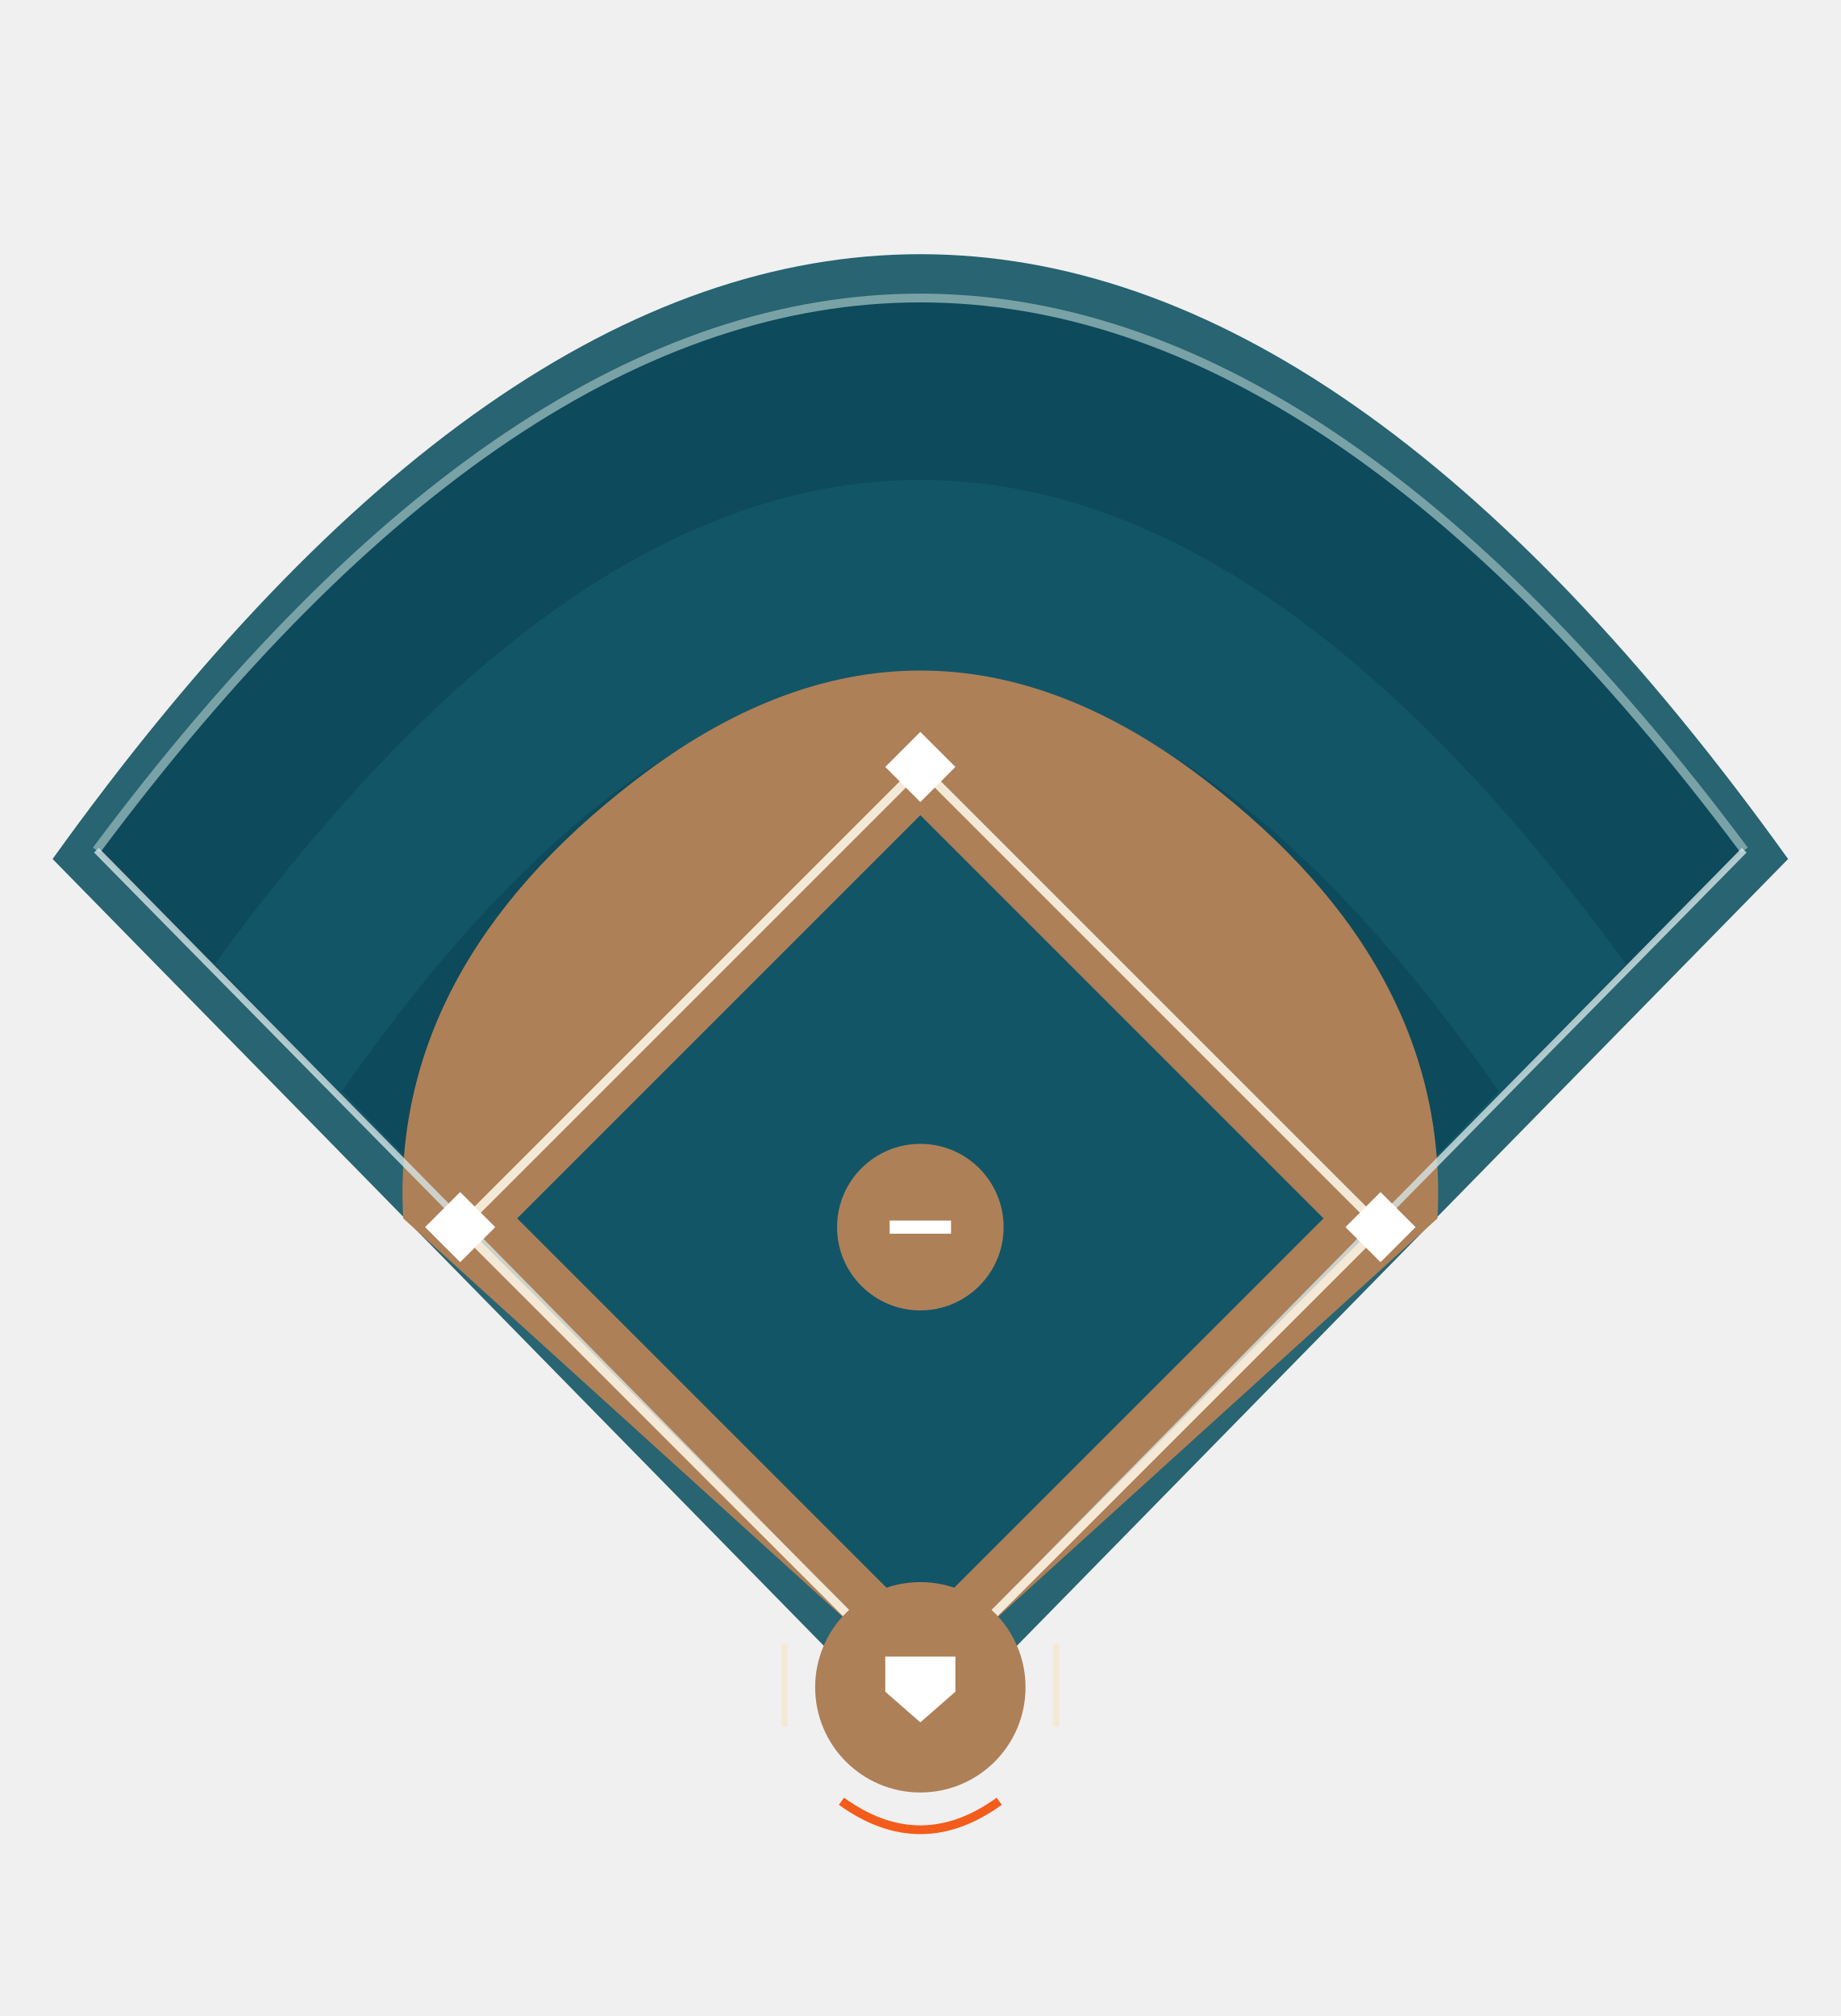
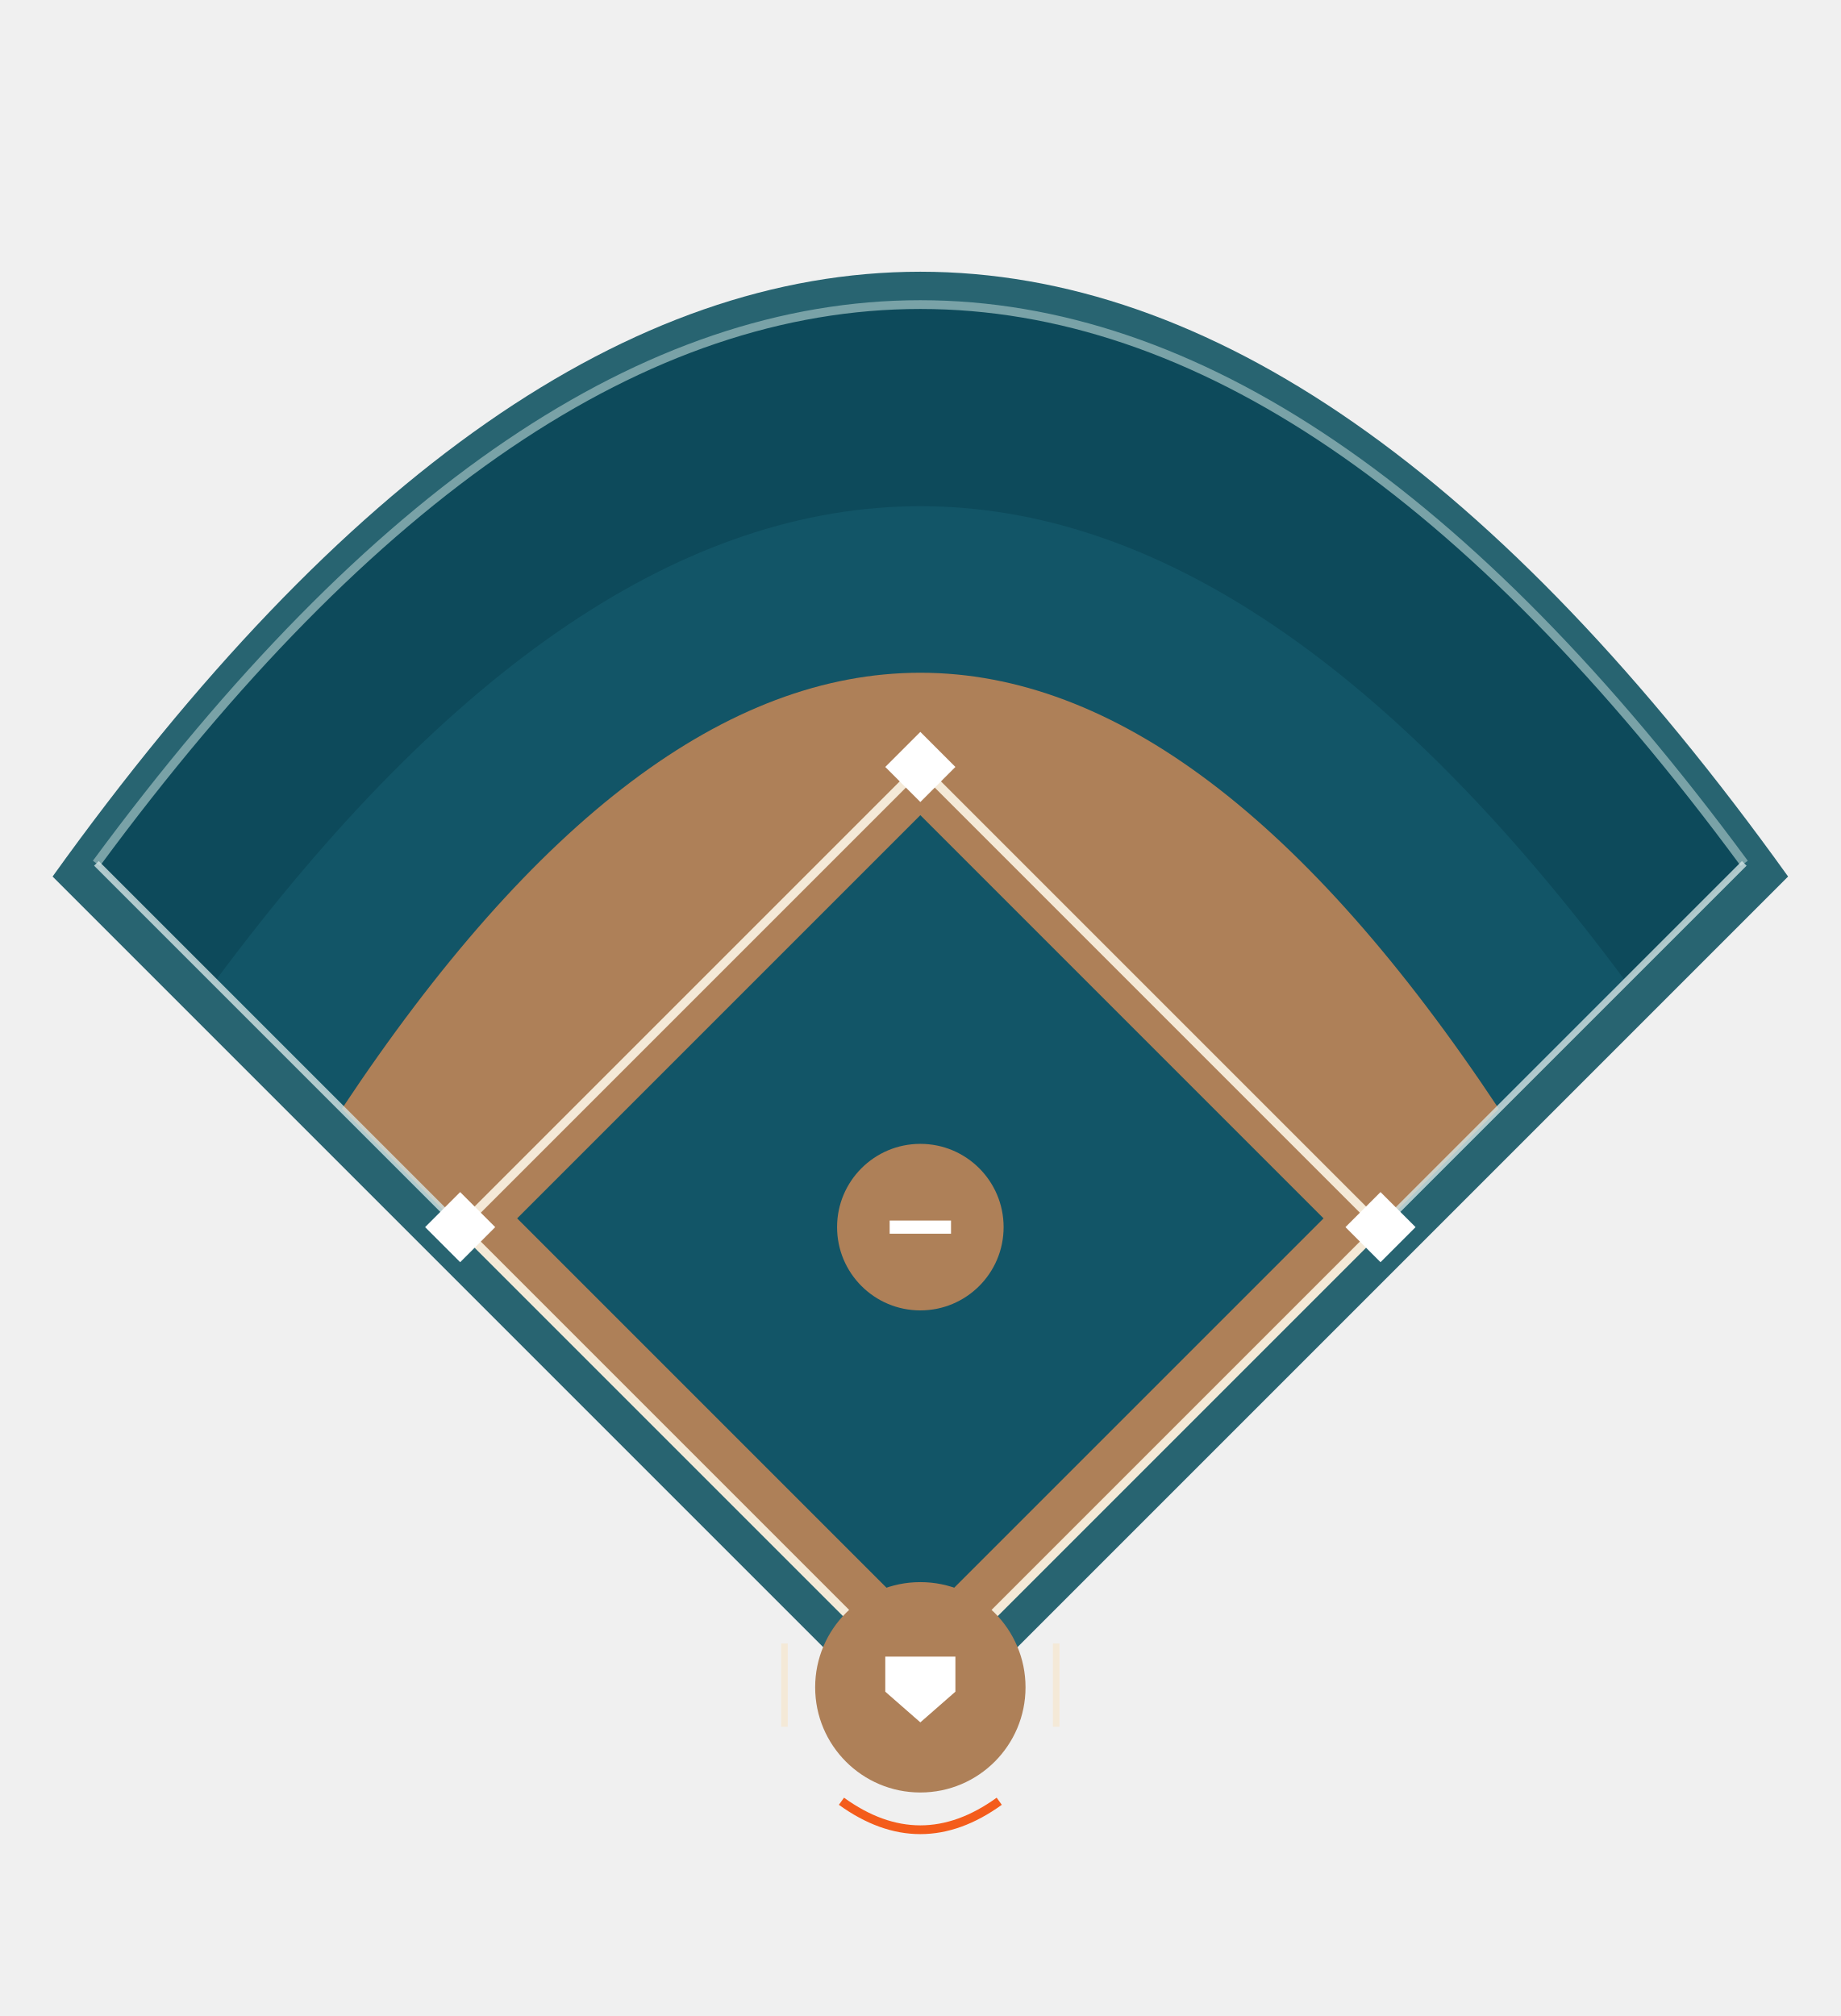
<svg xmlns="http://www.w3.org/2000/svg" viewBox="0 0 420 460" fill="none">
-   <path d="M210 398 12 196Q210-80 408 196Z" fill="#286471" />
-   <path d="M210 385 22 194Q210-58 398 194Z" fill="#0D4A5B" />
-   <path d="M210 385 49 220Q210-1 371 220Z" fill="#125567" />
-   <path d="M210 385 78 249Q210 60 342 249Z" fill="#0D4A5B" />
-   <path d="M210 385 106 276Q210 128 314 276Z" fill="#125567" />
-   <path d="M22 194Q210-58 398 194" stroke="#79A2A7" stroke-width="2" />
-   <path d="M210 385 92 278Q89 221 145 178Q210 128 275 178Q331 221 328 278Z" fill="#AE8058" />
+   <path d="M210 398 12 200Q210-76 408 200Z" fill="#286471" />
+   <path d="M210 385 22 197Q210-58 398 197Z" fill="#0D4A5B" />
+   <path d="M210 385 49 224Q210 7 371 224Z" fill="#125567" />
+   <path d="M210 385 78 253Q210 54 342 253Z" fill="#0D4A5B" />
+   <path d="M210 385 106 281Q210 132 314 281Z" fill="#125567" />
+   <path d="M22 197Q210-58 398 197" stroke="#79A2A7" stroke-width="2" />
+   <path d="M210 385 78 253Q210 54 342 253Z" fill="#AE8058" />
  <path d="M210 370 118 278 210 186 302 278Z" fill="#125567" />
-   <path d="M210 385 22 194M210 385 398 194" stroke="#D4E5E5" stroke-width="1.5" opacity=".8" />
+   <path d="M210 385 22 197M210 385 398 197" stroke="#D4E5E5" stroke-width="1.5" opacity=".8" />
  <path d="M210 385 105 280 210 175 315 280Z" stroke="#F4E9D7" stroke-width="2" />
  <circle cx="210" cy="280" r="19" fill="#AE8058" />
  <path d="M203 280H217" stroke="white" stroke-width="3" />
  <path d="M202 175 210 167 218 175 210 183ZM97 280 105 272 113 280 105 288ZM307 280 315 272 323 280 315 288Z" fill="white" />
  <circle cx="210" cy="385" r="24" fill="#AE8058" />
  <path d="M202 378H218V386L210 393 202 386Z" fill="white" />
  <path d="M192 411Q210 424 228 411" stroke="#F45C1B" stroke-width="2" />
  <path d="M179 375V394M241 375V394" stroke="#F4E9D7" stroke-width="1.5" />
</svg>
